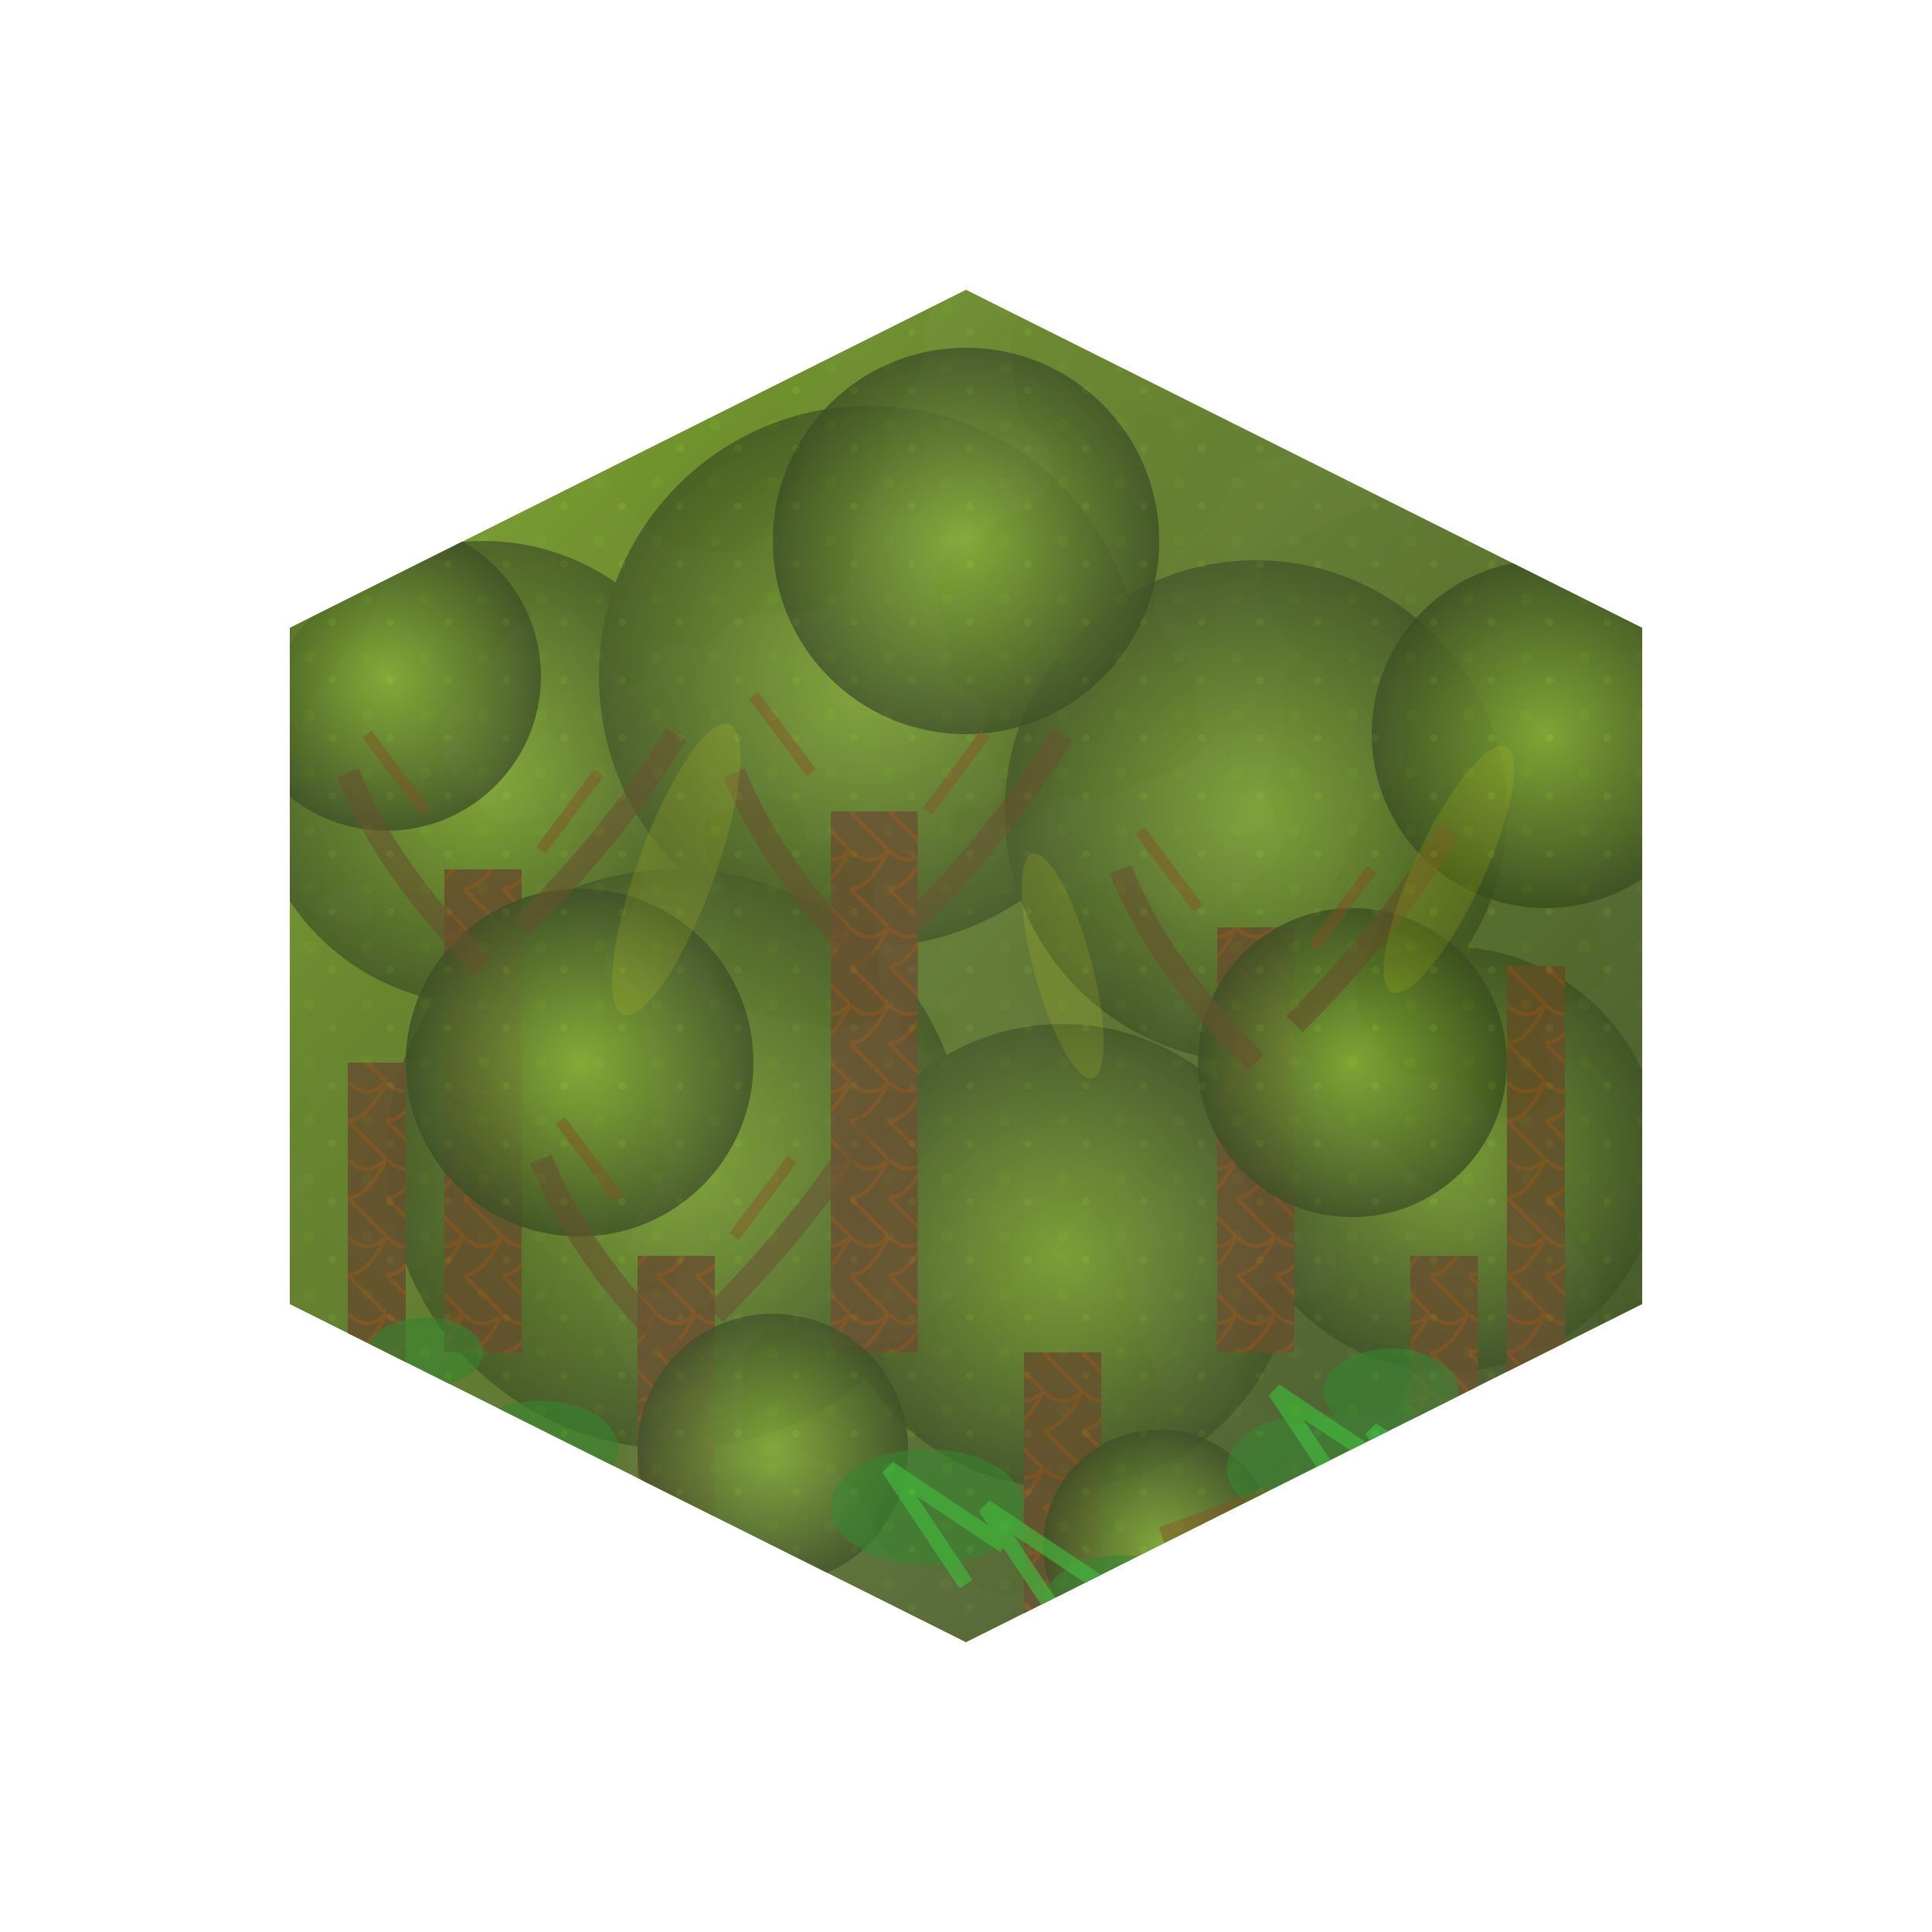
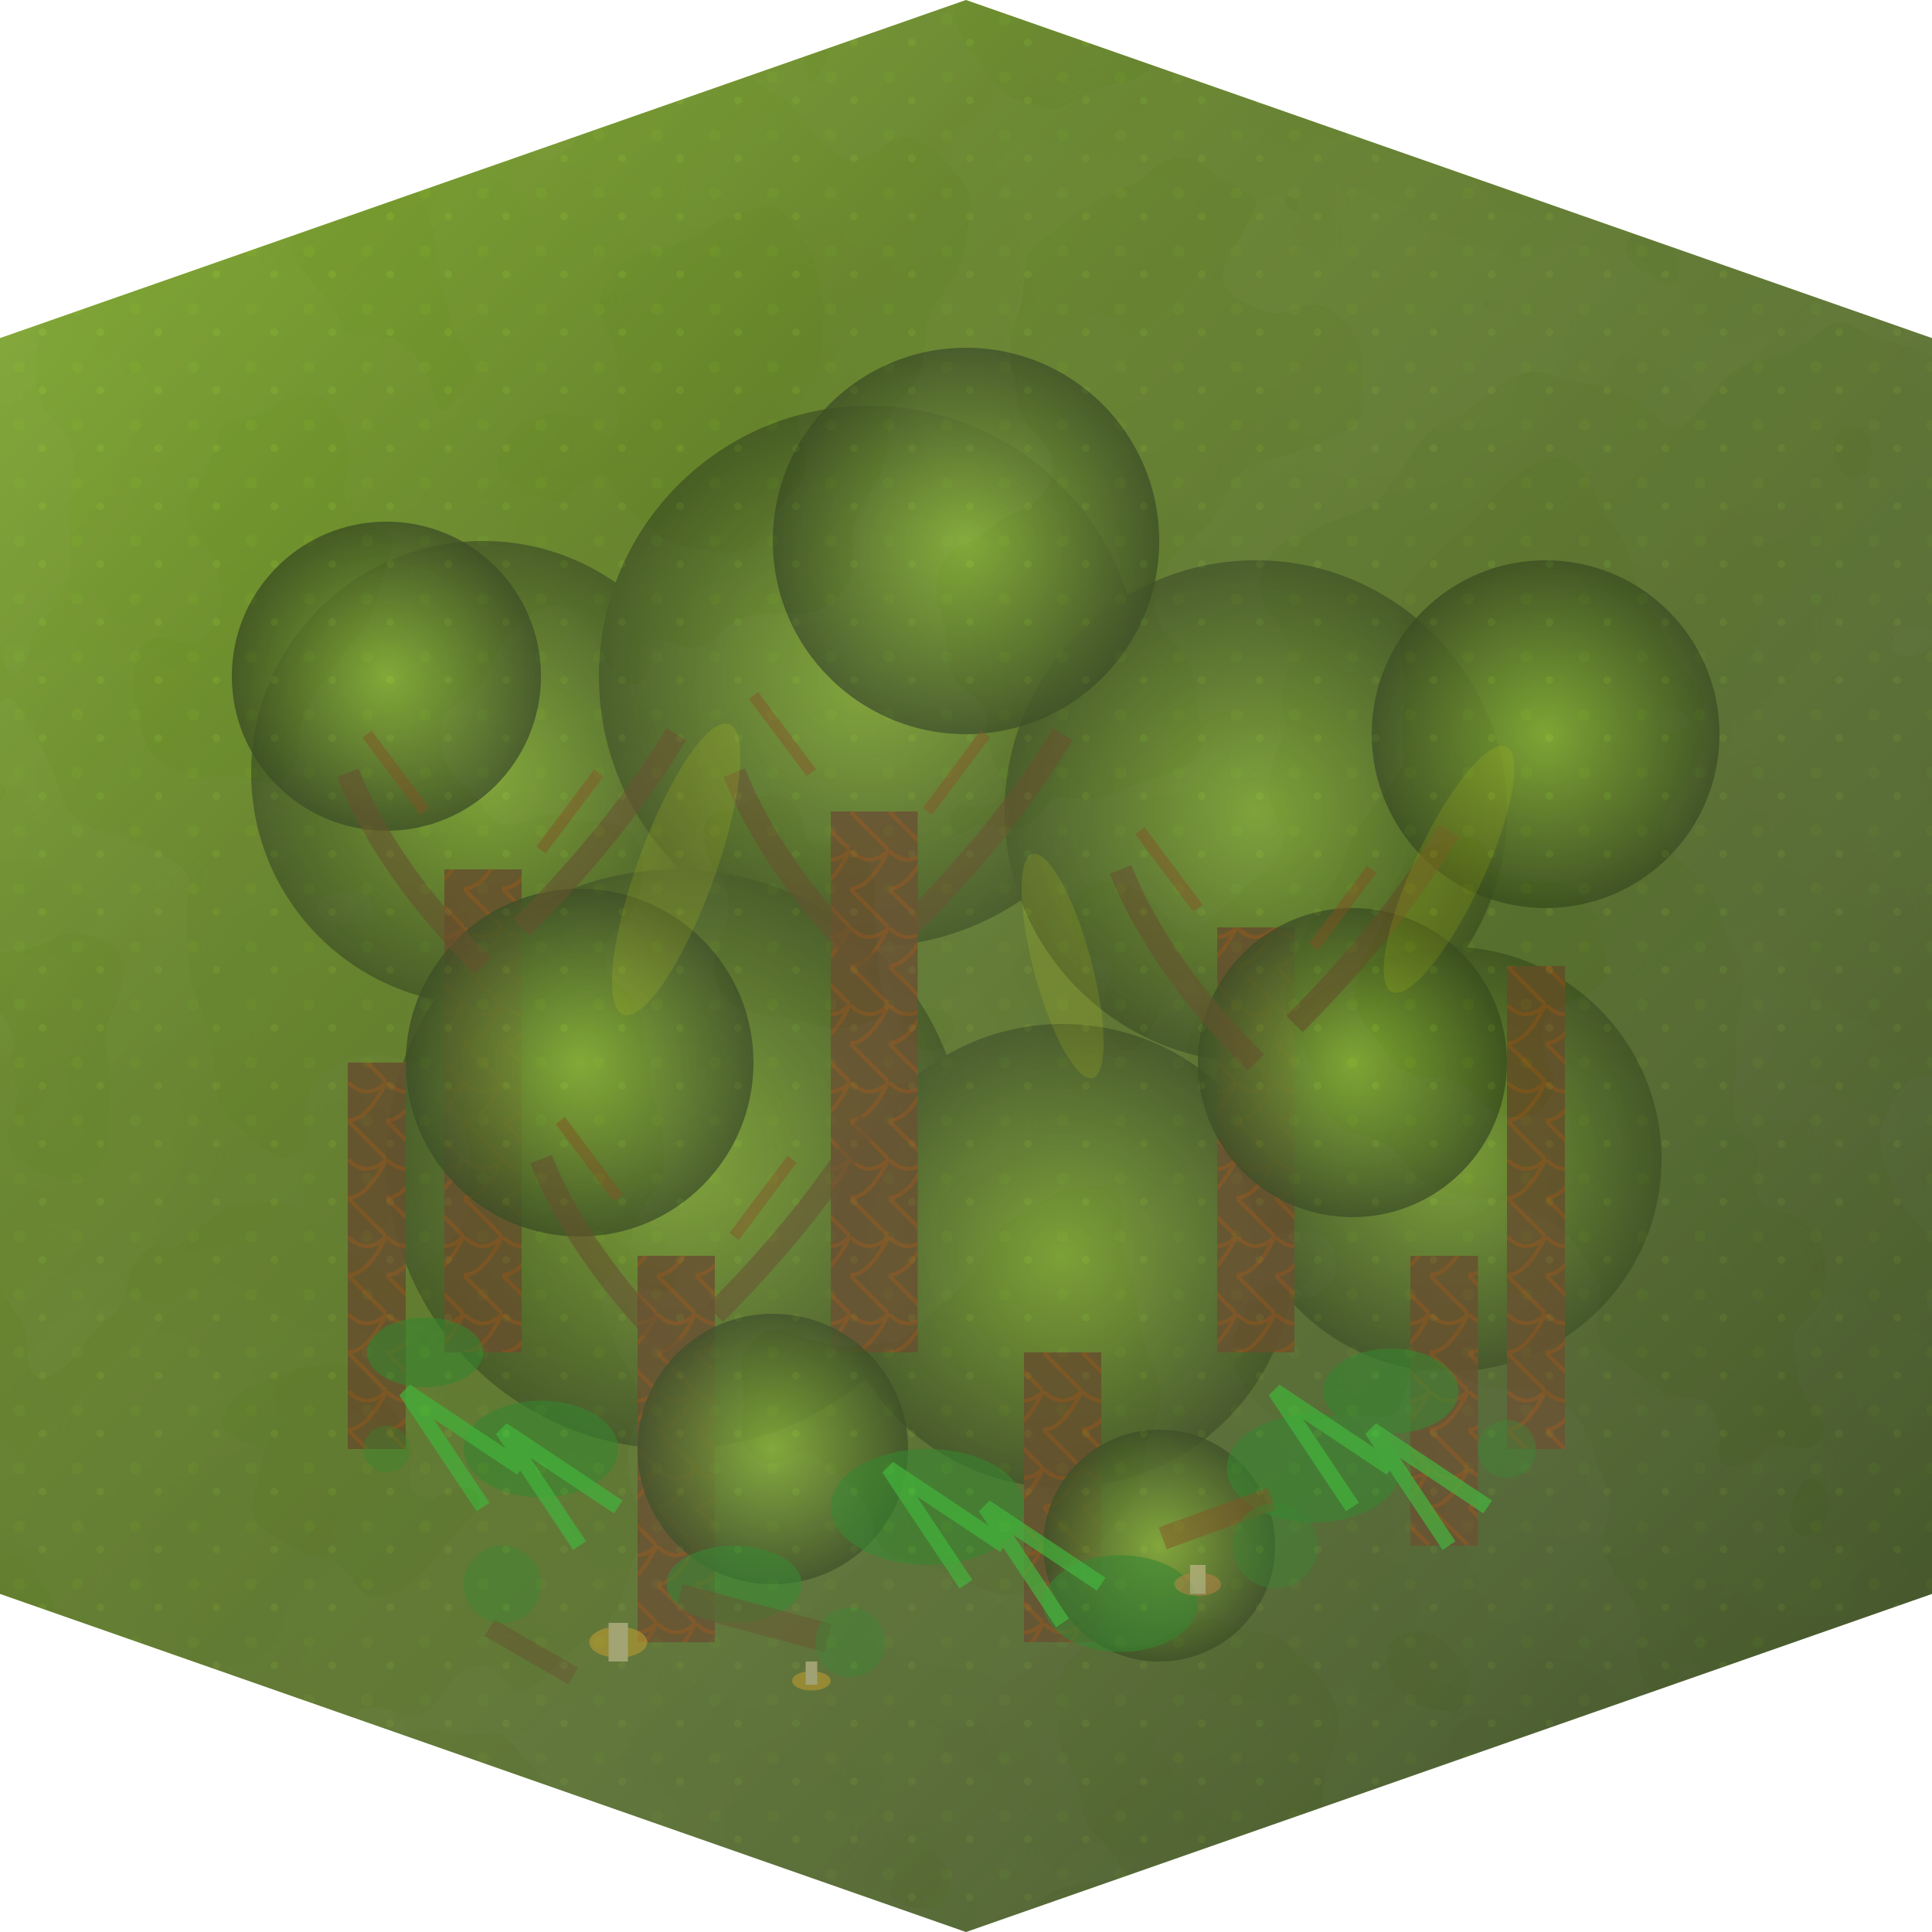
<svg xmlns="http://www.w3.org/2000/svg" viewBox="0 0 100 100">
  <defs>
    <clipPath id="hexClip">
-       <polygon points="50,15 85,32.5 85,67.5 50,85 15,67.5 15,32.5" />
+       <polygon points="50,0 100,17.5 100,82.5 50,100 0,82.5 0,17.5" />
    </clipPath>
    <linearGradient id="forestGrad" x1="0%" y1="0%" x2="100%" y2="100%">
      <stop offset="0%" stop-color="#9acd32" />
      <stop offset="30%" stop-color="#6b8e23" />
      <stop offset="70%" stop-color="#556b2f" />
      <stop offset="100%" stop-color="#2d4016" />
    </linearGradient>
    <radialGradient id="canopyShade">
      <stop offset="0%" stop-color="#9acd32" />
      <stop offset="100%" stop-color="#2d4016" />
    </radialGradient>
    <linearGradient id="trunkGrad" x1="0%" y1="0%" x2="100%" y2="0%">
      <stop offset="0%" stop-color="#8b4513" />
      <stop offset="50%" stop-color="#a0522d" />
      <stop offset="100%" stop-color="#654321" />
    </linearGradient>
    <pattern id="barkTexture" patternUnits="userSpaceOnUse" width="2" height="4">
      <rect width="2" height="4" fill="#654321" />
      <path d="M 0,0 Q 1,1 2,0 Q 1,2 0,2 Q 1,3 2,4" stroke="#8b4513" stroke-width="0.2" fill="none" />
    </pattern>
    <pattern id="leafTexture" patternUnits="userSpaceOnUse" width="3" height="3">
      <rect width="3" height="3" fill="#556b2f" />
      <circle cx="1" cy="1" r="0.3" fill="#6b8e23" opacity="0.6" />
      <circle cx="2.2" cy="2.2" r="0.2" fill="#9acd32" opacity="0.4" />
    </pattern>
    <filter id="forestDepth">
      <feTurbulence type="fractalNoise" baseFrequency="0.03" numOctaves="4" result="noise" />
      <feColorMatrix in="noise" type="saturate" values="0" />
      <feComponentTransfer>
        <feFuncA type="discrete" tableValues="0 0.05 0.1 0.15 0.1 0.05" />
      </feComponentTransfer>
      <feComposite operator="over" in2="SourceGraphic" />
    </filter>
  </defs>
  <g clip-path="url(#hexClip)">
-     <polygon points="50,15 85,32.5 85,67.5 50,85 15,67.5 15,32.5" fill="url(#forestGrad)" />
+     <polygon points="50,0 100,17.5 100,82.5 50,100 0,82.5 0,17.5" fill="url(#forestGrad)" />
    <g opacity="0.7">
      <circle cx="25" cy="40" r="12" fill="url(#canopyShade)" />
      <circle cx="45" cy="35" r="14" fill="url(#canopyShade)" />
      <circle cx="65" cy="42" r="13" fill="url(#canopyShade)" />
      <circle cx="75" cy="60" r="11" fill="url(#canopyShade)" />
      <circle cx="35" cy="60" r="15" fill="url(#canopyShade)" />
      <circle cx="55" cy="65" r="12" fill="url(#canopyShade)" />
    </g>
    <g fill="url(#trunkGrad)" opacity="0.9">
      <rect x="23" y="45" width="4" height="25" fill="url(#barkTexture)" />
      <rect x="43" y="42" width="4.5" height="28" fill="url(#barkTexture)" />
      <rect x="63" y="48" width="4" height="22" fill="url(#barkTexture)" />
      <rect x="73" y="65" width="3.5" height="15" fill="url(#barkTexture)" />
      <rect x="33" y="65" width="4" height="20" fill="url(#barkTexture)" />
      <rect x="53" y="70" width="4" height="15" fill="url(#barkTexture)" />
      <rect x="18" y="55" width="3" height="20" fill="url(#barkTexture)" />
      <rect x="78" y="50" width="3" height="25" fill="url(#barkTexture)" />
    </g>
    <g opacity="0.8">
      <circle cx="20" cy="35" r="8" fill="url(#canopyShade)" />
      <circle cx="50" cy="28" r="10" fill="url(#canopyShade)" />
      <circle cx="80" cy="38" r="9" fill="url(#canopyShade)" />
      <circle cx="30" cy="55" r="9" fill="url(#canopyShade)" />
      <circle cx="70" cy="55" r="8" fill="url(#canopyShade)" />
      <circle cx="40" cy="75" r="7" fill="url(#canopyShade)" />
      <circle cx="60" cy="80" r="6" fill="url(#canopyShade)" />
    </g>
    <g stroke="#654321" stroke-width="1.2" fill="none" opacity="0.6">
      <path d="M 25,50 Q 20,45 18,40" />
      <path d="M 27,48 Q 32,43 35,38" />
      <path d="M 45,50 Q 40,45 38,40" />
      <path d="M 47,48 Q 52,43 55,38" />
      <path d="M 65,55 Q 60,50 58,45" />
      <path d="M 67,53 Q 72,48 75,43" />
      <path d="M 35,70 Q 30,65 28,60" />
      <path d="M 37,68 Q 42,63 45,58" />
    </g>
    <g stroke="#8b4513" stroke-width="0.6" fill="none" opacity="0.5">
      <path d="M 22,42 L 19,38" />
      <path d="M 28,44 L 31,40" />
      <path d="M 42,40 L 39,36" />
      <path d="M 48,42 L 51,38" />
      <path d="M 62,47 L 59,43" />
      <path d="M 68,49 L 71,45" />
      <path d="M 32,62 L 29,58" />
      <path d="M 38,64 L 41,60" />
    </g>
    <g opacity="0.6">
      <ellipse cx="28" cy="75" rx="4" ry="2.5" fill="#228b22" />
      <ellipse cx="48" cy="78" rx="5" ry="3" fill="#228b22" />
      <ellipse cx="68" cy="76" rx="4.5" ry="2.8" fill="#228b22" />
      <ellipse cx="38" cy="82" rx="3.5" ry="2" fill="#228b22" />
      <ellipse cx="58" cy="83" rx="4" ry="2.5" fill="#228b22" />
      <ellipse cx="22" cy="70" rx="3" ry="1.8" fill="#228b22" />
      <ellipse cx="72" cy="72" rx="3.5" ry="2.2" fill="#228b22" />
    </g>
    <g stroke="#32cd32" stroke-width="0.8" fill="none" opacity="0.7">
      <path d="M 25,78 Q 23,75 21,72 Q 24,74 27,76" />
      <path d="M 30,80 Q 28,77 26,74 Q 29,76 32,78" />
      <path d="M 50,82 Q 48,79 46,76 Q 49,78 52,80" />
      <path d="M 55,84 Q 53,81 51,78 Q 54,80 57,82" />
      <path d="M 70,78 Q 68,75 66,72 Q 69,74 72,76" />
      <path d="M 75,80 Q 73,77 71,74 Q 74,76 77,78" />
    </g>
    <g opacity="0.5">
      <rect x="35" y="83" width="8" height="1.5" fill="#654321" transform="rotate(15 39 83.75)" />
      <rect x="60" y="78" width="6" height="1.2" fill="#8b4513" transform="rotate(-20 63 78.6)" />
      <rect x="25" y="85" width="5" height="1" fill="#654321" transform="rotate(30 27.5 85.5)" />
    </g>
    <g opacity="0.6">
      <ellipse cx="32" cy="85" rx="1.5" ry="0.8" fill="#daa520" />
      <rect x="31.5" y="84" width="1" height="2" fill="#f5deb3" />
      <ellipse cx="62" cy="82" rx="1.2" ry="0.6" fill="#cd853f" />
      <rect x="61.6" y="81" width="0.8" height="1.5" fill="#f5deb3" />
      <ellipse cx="42" cy="87" rx="1" ry="0.5" fill="#daa520" />
      <rect x="41.7" y="86" width="0.6" height="1.2" fill="#f5deb3" />
    </g>
    <g opacity="0.4">
      <circle cx="26" cy="82" r="2" fill="#228b22" />
      <circle cx="44" cy="85" r="1.8" fill="#228b22" />
      <circle cx="66" cy="80" r="2.2" fill="#228b22" />
      <circle cx="78" cy="75" r="1.5" fill="#228b22" />
      <circle cx="20" cy="75" r="1.2" fill="#228b22" />
    </g>
    <g fill="#ffff00" opacity="0.15">
      <ellipse cx="35" cy="45" rx="2" ry="8" transform="rotate(20 35 45)" />
      <ellipse cx="55" cy="50" rx="1.5" ry="6" transform="rotate(-15 55 50)" />
      <ellipse cx="75" cy="45" rx="1.8" ry="7" transform="rotate(25 75 45)" />
    </g>
-     <polygon points="50,15 85,32.5 85,67.5 50,85 15,67.5 15,32.5" fill="url(#leafTexture)" filter="url(#forestDepth)" opacity="0.3" />
+     <polygon points="50,0 100,17.5 100,82.5 50,100 0,82.5 0,17.5" fill="url(#leafTexture)" filter="url(#forestDepth)" opacity="0.3" />
  </g>
</svg>
